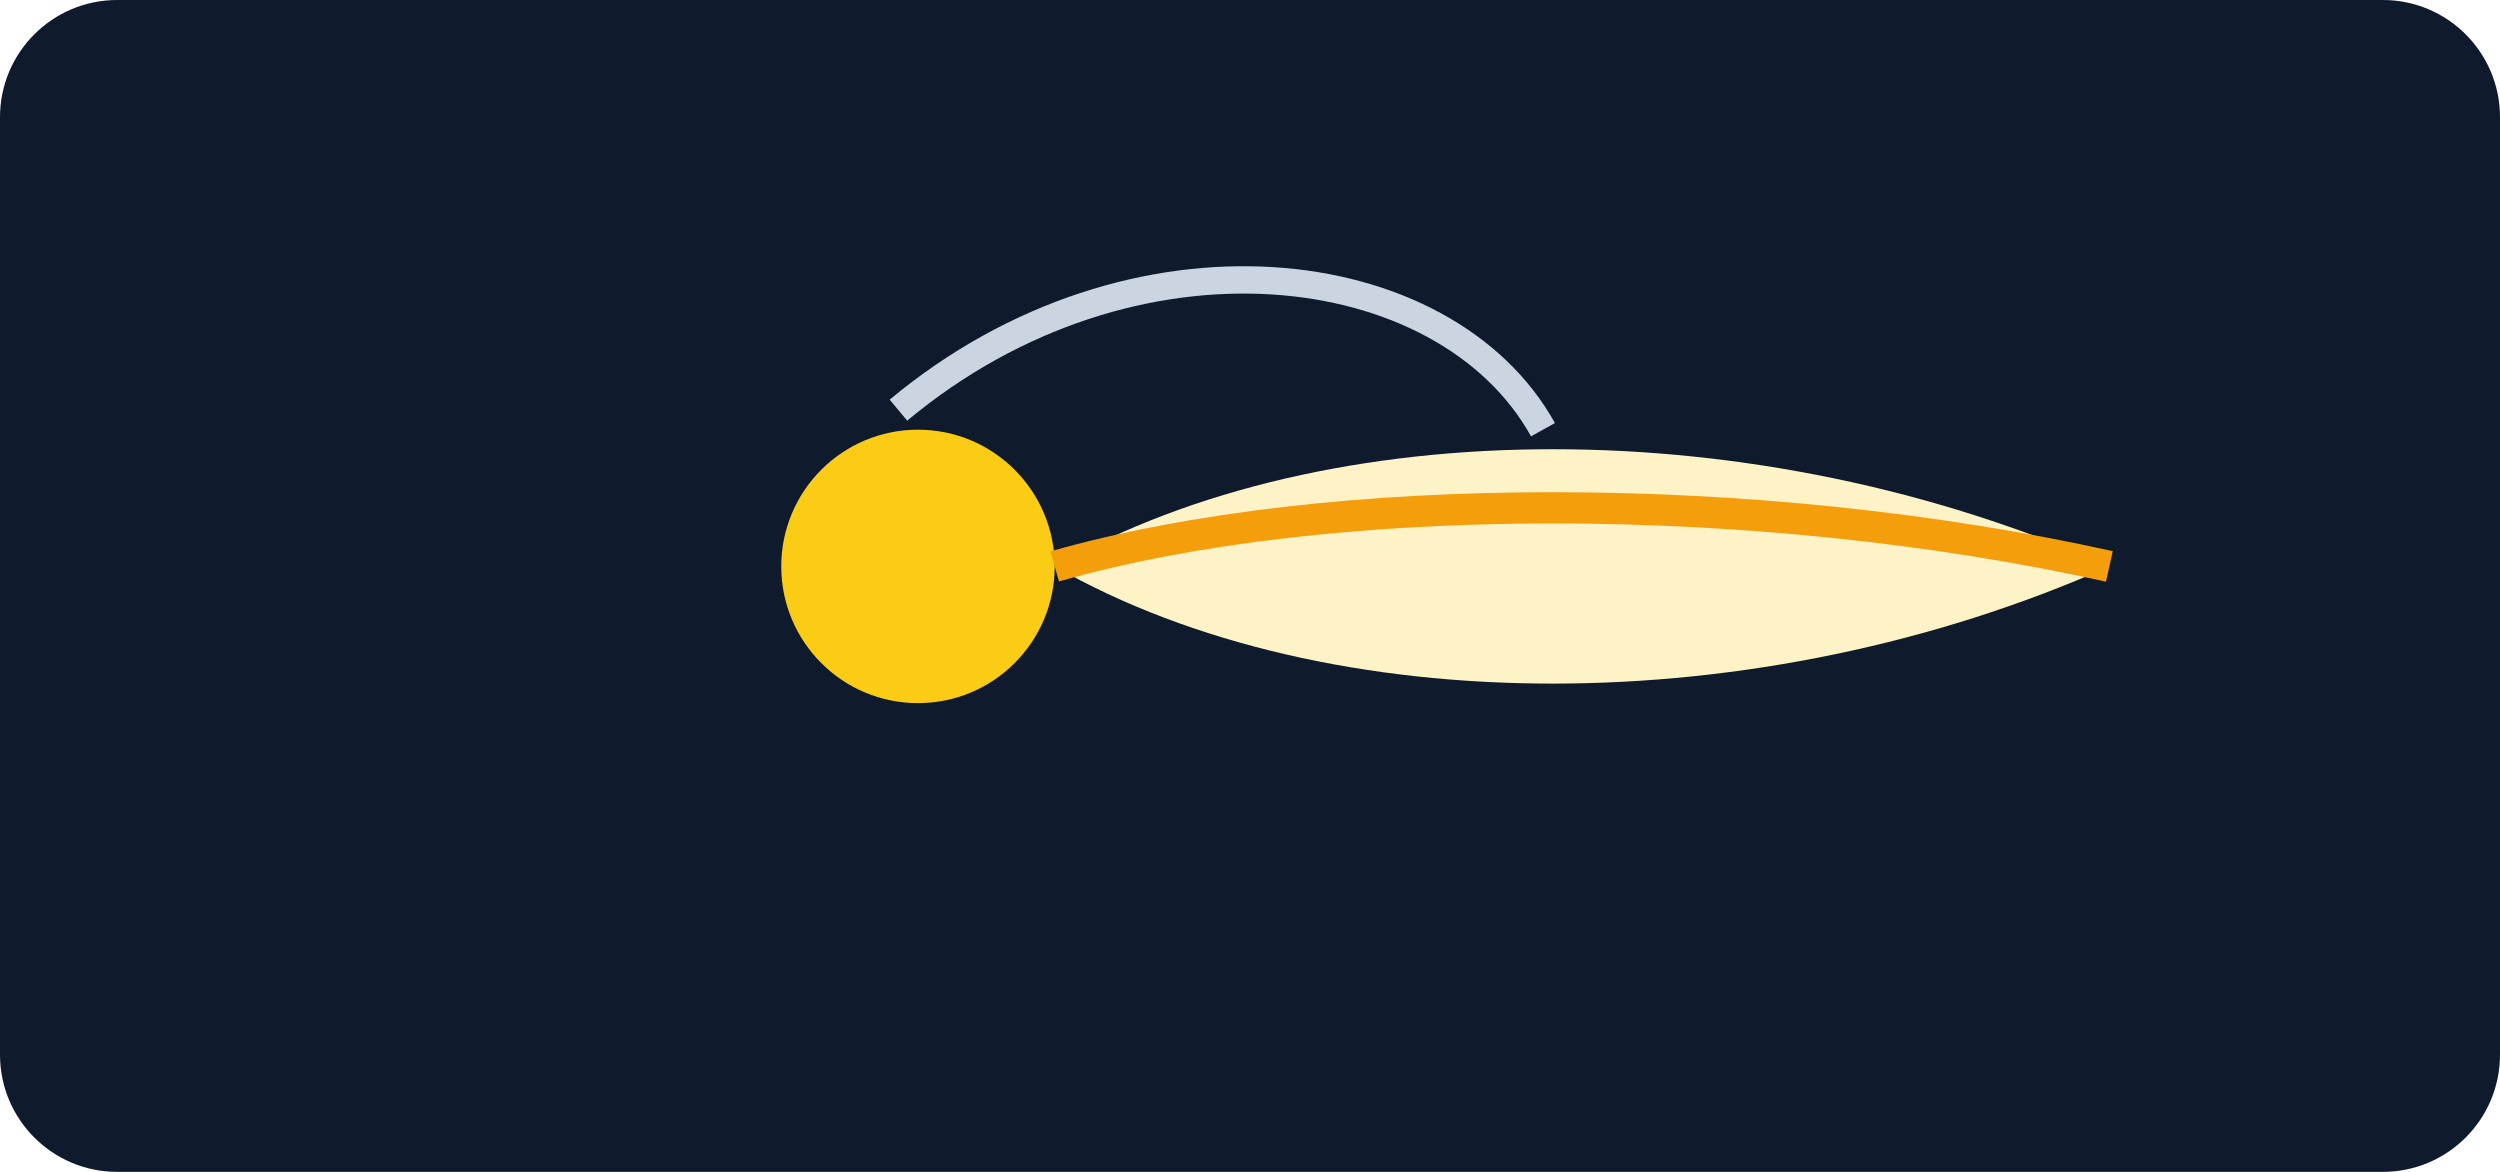
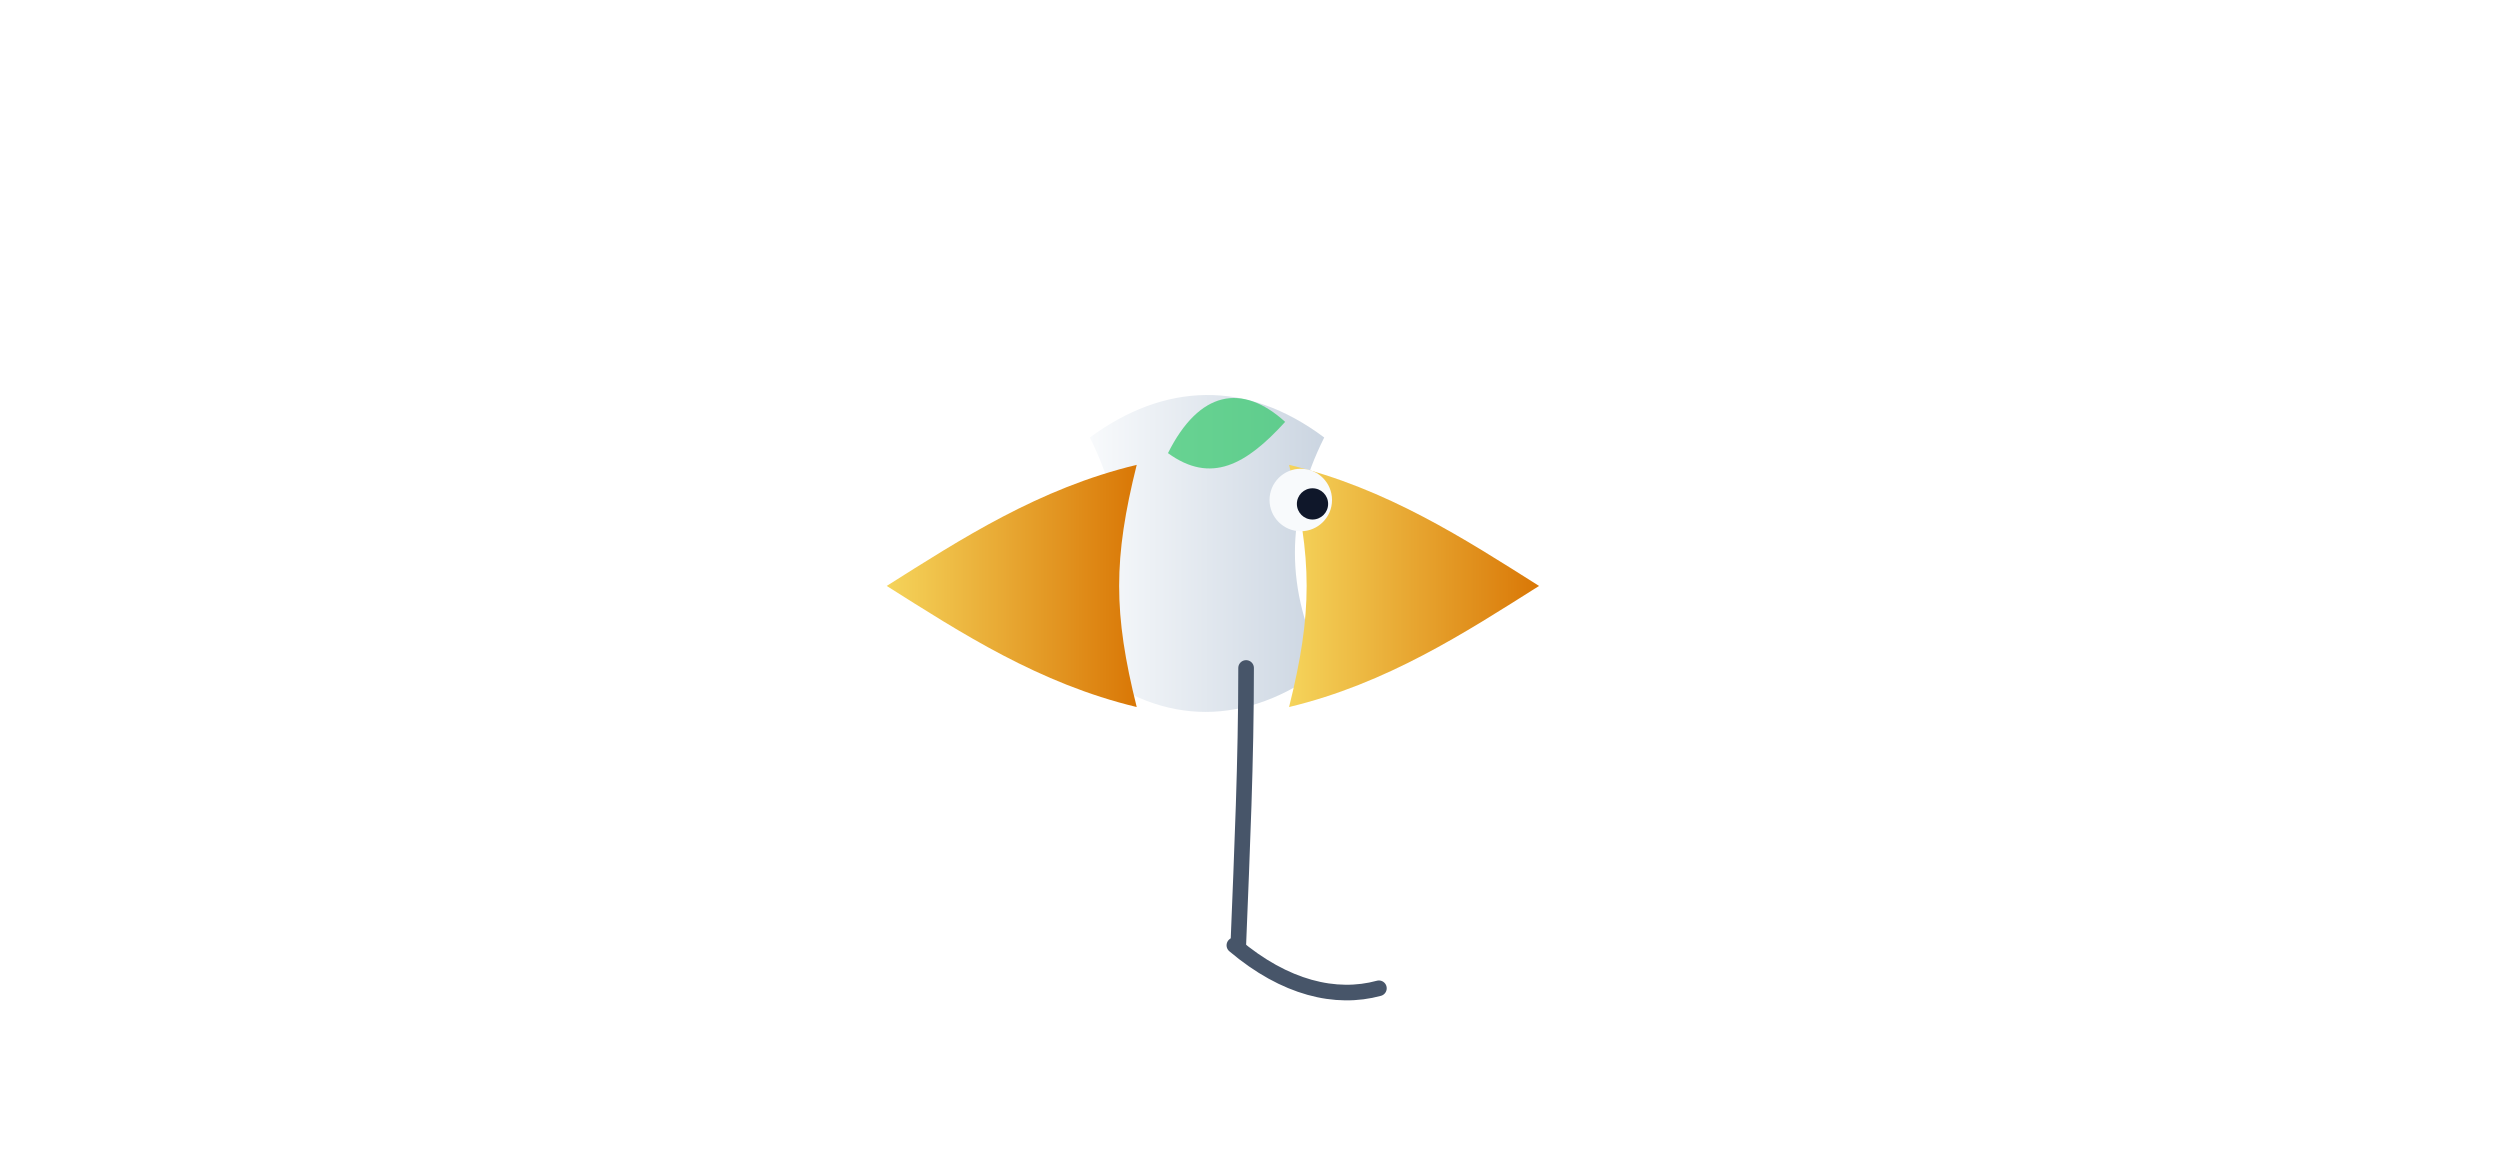
- <svg xmlns="http://www.w3.org/2000/svg" width="640" height="300" viewBox="0 0 640 300">
-   <rect width="100%" height="100%" rx="30" fill="#0f1b2d" />
-   <circle cx="235" cy="145" r="35" fill="#facc15" />
-   <path d="M270 145 C340 105,450 105,540 145 C450 185,340 185,270 145Z" fill="#fef3c7" />
-   <path d="M270 145 C340 125,450 125,540 145" stroke="#f59e0b" stroke-width="8" fill="none" />
-   <path d="M230 105 C290 55,370 65,395 110" fill="none" stroke="#cbd5e1" stroke-width="7" />
+ <svg xmlns="http://www.w3.org/2000/svg" width="640" height="300" viewBox="0 0 640 300" role="img" aria-label="Walleye jig icon">
+   <defs>
+     <linearGradient id="head" x1="0" x2="1">
+       <stop offset="0%" stop-color="#f8fafc" />
+       <stop offset="100%" stop-color="#cbd5e1" />
+     </linearGradient>
+     <linearGradient id="tail" x1="0" x2="1">
+       <stop offset="0%" stop-color="#f5d45b" />
+       <stop offset="100%" stop-color="#d97706" />
+     </linearGradient>
+   </defs>
+   <path d="M279 112C298 98 319 97 339 112C329 132 329 151 339 171C319 186 298 186 279 171C289 151 289 132 279 112Z" fill="url(#head)" />
+   <path d="M291 119C266 125 246 138 227 150C246 162 266 175 291 181C285 157 285 143 291 119Z" fill="url(#tail)" />
+   <path d="M330 119C355 125 375 138 394 150C375 162 355 175 330 181C336 157 336 143 330 119Z" fill="url(#tail)" />
+   <path d="M319 171C319 195 318 217 317 242" stroke="#475569" stroke-width="4" stroke-linecap="round" fill="none" />
+   <path d="M316 242C329 253 342 256 353 253" stroke="#475569" stroke-width="4" stroke-linecap="round" fill="none" />
+   <circle cx="333" cy="128" r="8" fill="#f8fafc" />
+   <circle cx="336" cy="129" r="4" fill="#0f172a" />
+   <path d="M299 116C307 100 318 98 329 108C319 119 310 124 299 116Z" fill="#22c55e" opacity=".65" />
</svg>
